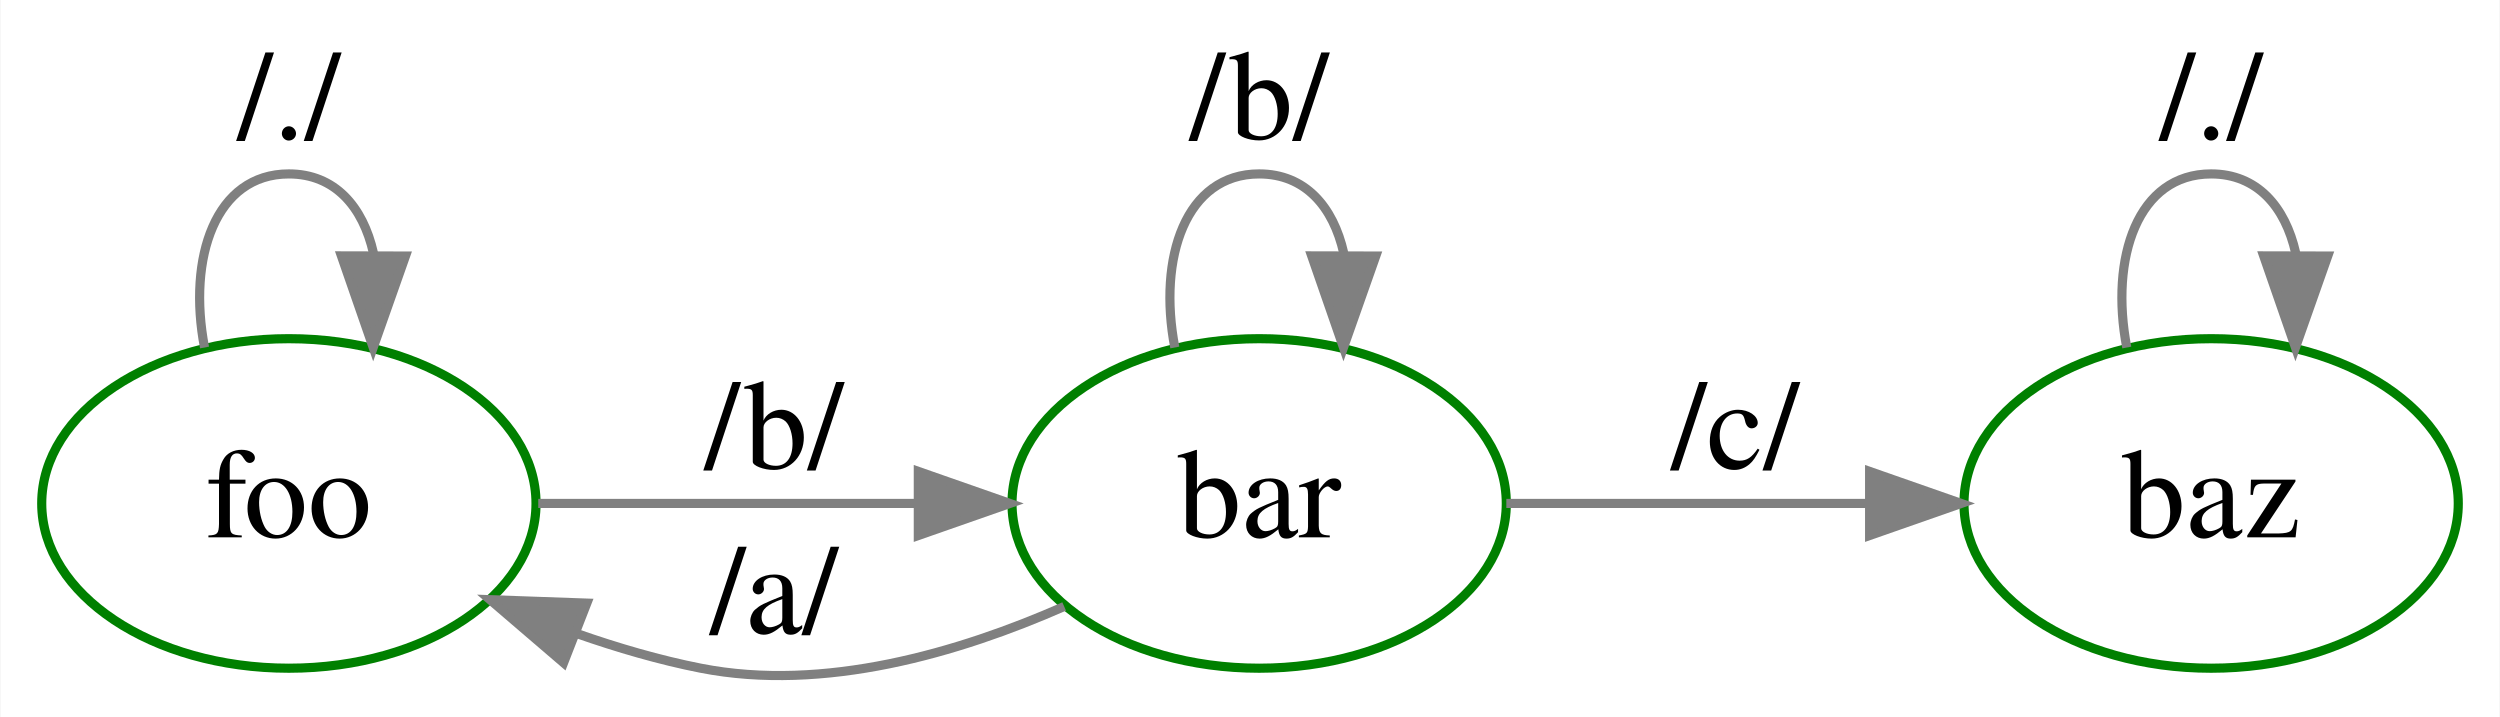
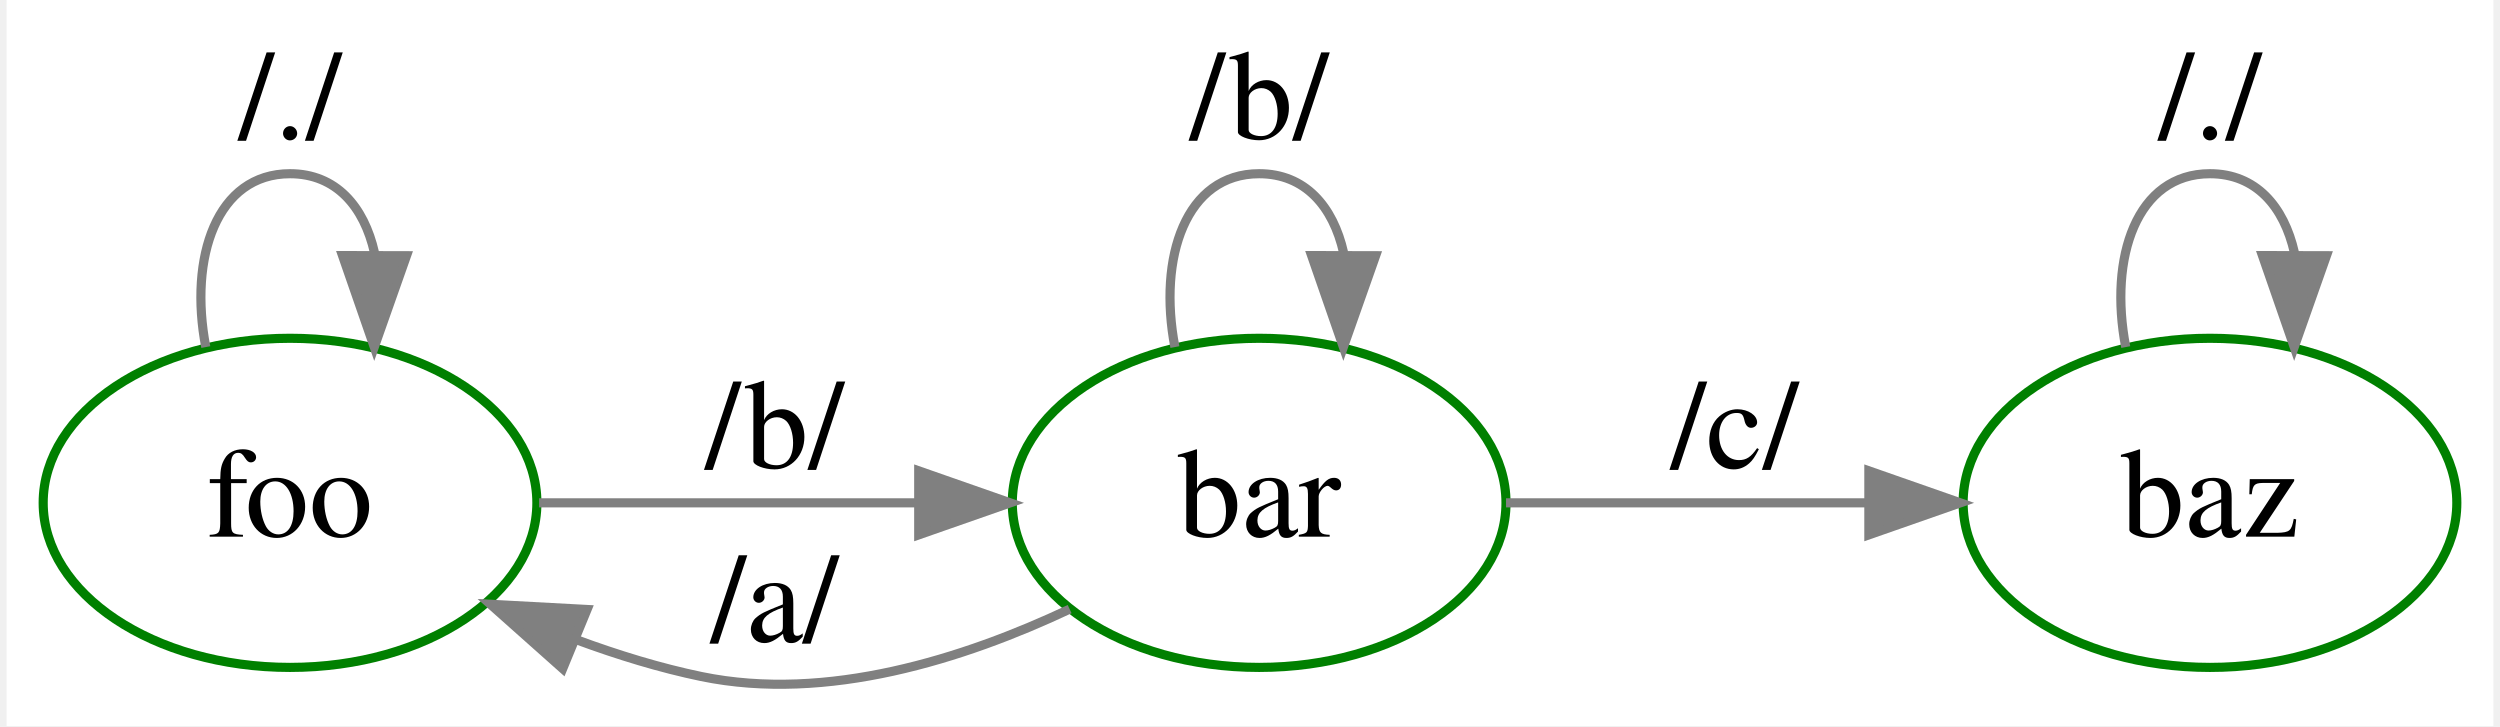
- <svg xmlns="http://www.w3.org/2000/svg" width="272pt" height="78pt" viewBox="0.00 0.00 272.00 78.32">
-   <g id="graph0" class="graph" transform="scale(1 1) rotate(0) translate(4 74.3219)">
-     <polygon fill="white" stroke="white" points="-4,4 -4,-74.322 268,-74.322 268,4 -4,4" />
+ <svg xmlns="http://www.w3.org/2000/svg" width="272pt" height="79pt" viewBox="0.00 0.00 272.00 79.42">
+   <g id="graph0" class="graph" transform="scale(1 1) rotate(0) translate(4 75.4154)">
+     <polygon fill="white" stroke="none" points="-4,4 -4,-75.415 268,-75.415 268,4 -4,4" />
    <g id="node1" class="node">
-       <ellipse fill="none" stroke="green" cx="27" cy="-19.322" rx="27" ry="18" />
-       <text text-anchor="middle" x="27" y="-15.622" font-family="Times,serif" font-size="14.00">foo</text>
+       <ellipse fill="none" stroke="green" cx="27" cy="-20.415" rx="27" ry="18" />
+       <text text-anchor="middle" x="27" y="-16.715" font-family="Times,serif" font-size="14.00">foo</text>
+     </g>
+     <g id="edge1" class="edge">
+       <path fill="none" stroke="grey" d="M17.786,-37.453C15.905,-47.273 18.977,-56.415 27,-56.415 32.015,-56.415 35.095,-52.844 36.241,-47.768" />
+       <polygon fill="grey" stroke="grey" points="39.74,-47.444 36.214,-37.453 32.74,-47.462 39.74,-47.444" />
+       <text text-anchor="middle" x="27" y="-60.215" font-family="Times,serif" font-size="14.00">/./</text>
+     </g>
+     <g id="node2" class="node">
+       <ellipse fill="none" stroke="green" cx="133" cy="-20.415" rx="27" ry="18" />
+       <text text-anchor="middle" x="133" y="-16.715" font-family="Times,serif" font-size="14.00">bar</text>
+     </g>
+     <g id="edge2" class="edge">
+       <path fill="none" stroke="grey" d="M54.244,-20.415C66.807,-20.415 82.053,-20.415 95.706,-20.415" />
+       <polygon fill="grey" stroke="grey" points="95.765,-23.916 105.765,-20.415 95.765,-16.916 95.765,-23.916" />
+       <text text-anchor="middle" x="80" y="-24.215" font-family="Times,serif" font-size="14.00">/b/</text>
+     </g>
+     <g id="edge4" class="edge">
+       <path fill="none" stroke="grey" d="M112.272,-8.792C100.696,-3.335 85.696,1.415 72,-1.415 67.478,-2.35 62.848,-3.773 58.37,-5.427" />
+       <polygon fill="grey" stroke="grey" points="56.826,-2.278 48.911,-9.322 59.491,-8.751 56.826,-2.278" />
+       <text text-anchor="middle" x="80" y="-5.215" font-family="Times,serif" font-size="14.00">/a/</text>
+     </g>
+     <g id="edge5" class="edge">
+       <path fill="none" stroke="grey" d="M123.786,-37.453C121.905,-47.273 124.977,-56.415 133,-56.415 138.015,-56.415 141.095,-52.844 142.241,-47.768" />
+       <polygon fill="grey" stroke="grey" points="145.74,-47.444 142.214,-37.453 138.74,-47.462 145.74,-47.444" />
+       <text text-anchor="middle" x="133" y="-60.215" font-family="Times,serif" font-size="14.00">/b/</text>
+     </g>
+     <g id="node3" class="node">
+       <ellipse fill="none" stroke="green" cx="237" cy="-20.415" rx="27" ry="18" />
+       <text text-anchor="middle" x="237" y="-16.715" font-family="Times,serif" font-size="14.00">baz</text>
+     </g>
+     <g id="edge3" class="edge">
+       <path fill="none" stroke="grey" d="M160.003,-20.415C172.019,-20.415 186.494,-20.415 199.574,-20.415" />
+       <polygon fill="grey" stroke="grey" points="199.69,-23.916 209.69,-20.415 199.69,-16.916 199.69,-23.916" />
+       <text text-anchor="middle" x="185" y="-24.215" font-family="Times,serif" font-size="14.00">/c/</text>
    </g>
    <g id="edge6" class="edge">
-       <path fill="none" stroke="grey" d="M17.786,-36.359C15.905,-46.18 18.977,-55.322 27,-55.322 32.015,-55.322 35.095,-51.751 36.241,-46.675" />
-       <polygon fill="grey" stroke="grey" points="39.74,-46.35 36.214,-36.359 32.74,-46.368 39.74,-46.35" />
-       <text text-anchor="middle" x="27" y="-59.122" font-family="Times,serif" font-size="14.00">/./</text>
-     </g>
-     <g id="node2" class="node">
-       <ellipse fill="none" stroke="green" cx="133" cy="-19.322" rx="27" ry="18" />
-       <text text-anchor="middle" x="133" y="-15.622" font-family="Times,serif" font-size="14.00">bar</text>
-     </g>
-     <g id="edge5" class="edge">
-       <path fill="none" stroke="grey" d="M54.244,-19.322C66.807,-19.322 82.053,-19.322 95.706,-19.322" />
-       <polygon fill="grey" stroke="grey" points="95.765,-22.822 105.765,-19.322 95.765,-15.822 95.765,-22.822" />
-       <text text-anchor="middle" x="80" y="-23.122" font-family="Times,serif" font-size="14.00">/b/</text>
-     </g>
-     <g id="edge3" class="edge">
-       <path fill="none" stroke="grey" d="M111.699,-8.066C100.19,-2.997 85.445,1.322 72,-1.322 67.505,-2.206 62.892,-3.552 58.422,-5.12" />
-       <polygon fill="grey" stroke="grey" points="57.011,-1.913 48.968,-8.809 59.556,-8.434 57.011,-1.913" />
-       <text text-anchor="middle" x="80" y="-5.122" font-family="Times,serif" font-size="14.00">/a/</text>
-     </g>
-     <g id="edge1" class="edge">
-       <path fill="none" stroke="grey" d="M123.786,-36.359C121.905,-46.18 124.977,-55.322 133,-55.322 138.015,-55.322 141.095,-51.751 142.241,-46.675" />
-       <polygon fill="grey" stroke="grey" points="145.74,-46.35 142.214,-36.359 138.74,-46.368 145.74,-46.35" />
-       <text text-anchor="middle" x="133" y="-59.122" font-family="Times,serif" font-size="14.00">/b/</text>
-     </g>
-     <g id="node3" class="node">
-       <ellipse fill="none" stroke="green" cx="237" cy="-19.322" rx="27" ry="18" />
-       <text text-anchor="middle" x="237" y="-15.622" font-family="Times,serif" font-size="14.00">baz</text>
-     </g>
-     <g id="edge2" class="edge">
-       <path fill="none" stroke="grey" d="M160.003,-19.322C172.019,-19.322 186.494,-19.322 199.574,-19.322" />
-       <polygon fill="grey" stroke="grey" points="199.69,-22.822 209.69,-19.322 199.69,-15.822 199.69,-22.822" />
-       <text text-anchor="middle" x="185" y="-23.122" font-family="Times,serif" font-size="14.00">/c/</text>
-     </g>
-     <g id="edge4" class="edge">
-       <path fill="none" stroke="grey" d="M227.786,-36.359C225.905,-46.18 228.977,-55.322 237,-55.322 242.015,-55.322 245.095,-51.751 246.241,-46.675" />
-       <polygon fill="grey" stroke="grey" points="249.74,-46.35 246.214,-36.359 242.74,-46.368 249.74,-46.35" />
-       <text text-anchor="middle" x="237" y="-59.122" font-family="Times,serif" font-size="14.00">/./</text>
+       <path fill="none" stroke="grey" d="M227.786,-37.453C225.905,-47.273 228.977,-56.415 237,-56.415 242.015,-56.415 245.095,-52.844 246.241,-47.768" />
+       <polygon fill="grey" stroke="grey" points="249.74,-47.444 246.214,-37.453 242.74,-47.462 249.74,-47.444" />
+       <text text-anchor="middle" x="237" y="-60.215" font-family="Times,serif" font-size="14.00">/./</text>
    </g>
  </g>
</svg>
